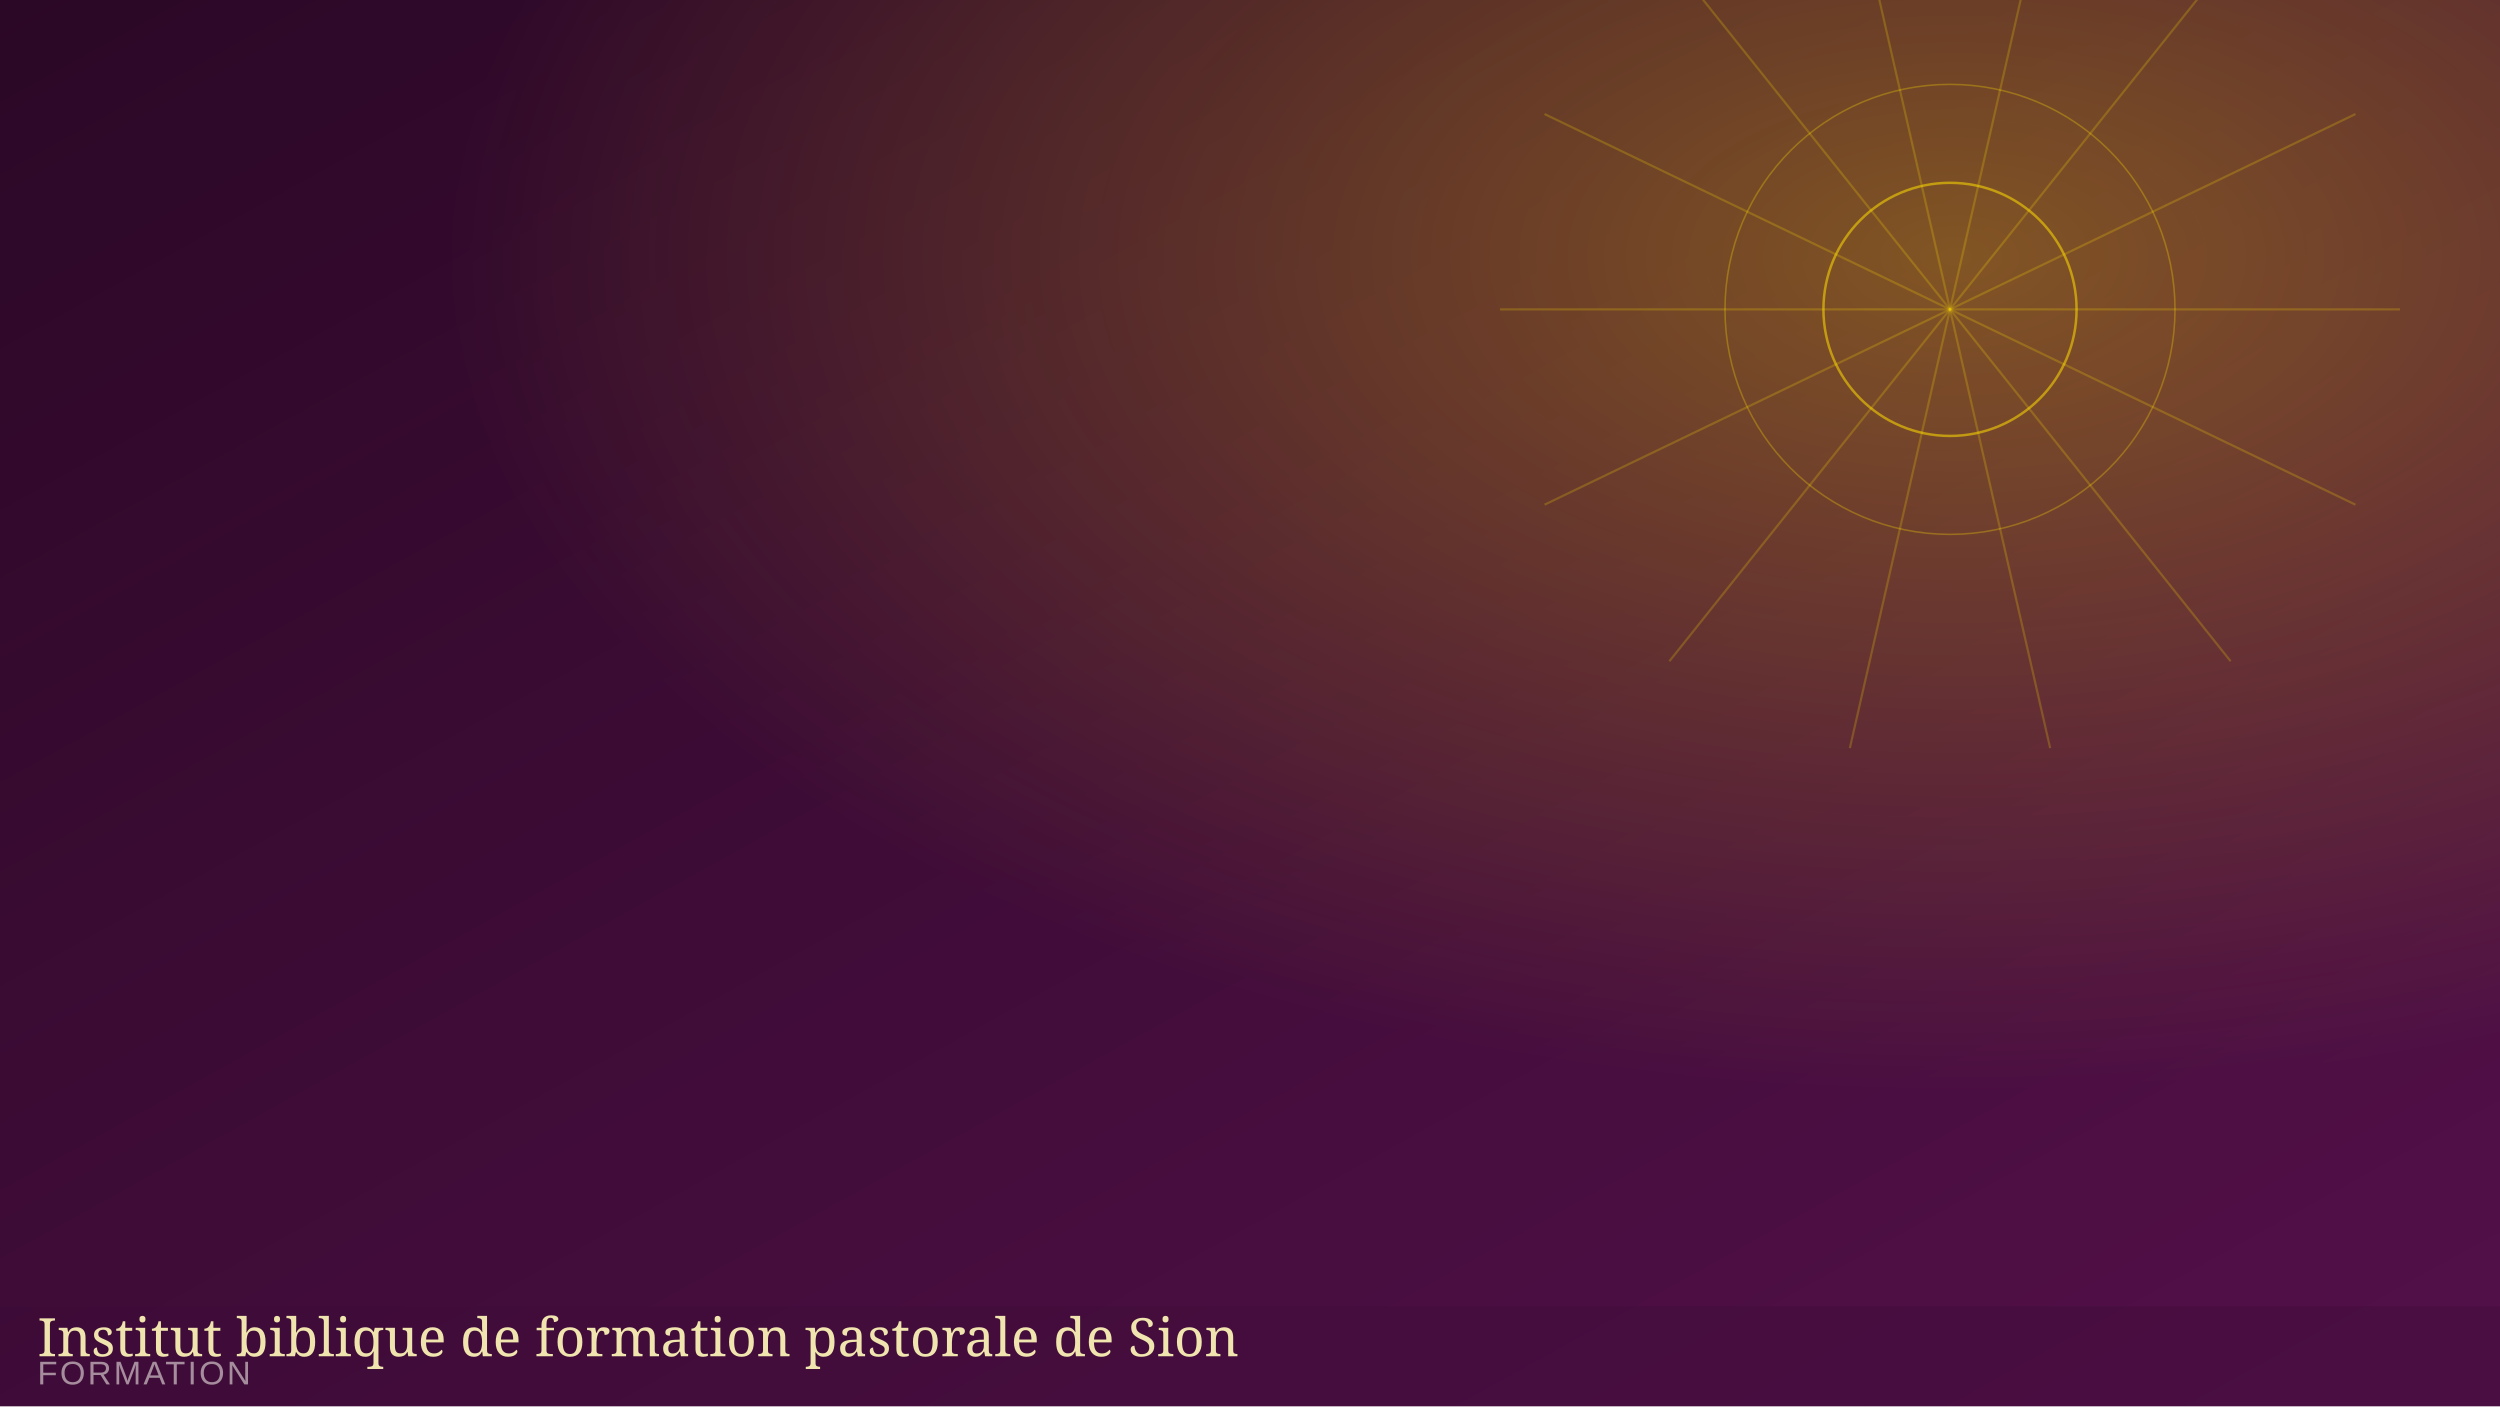
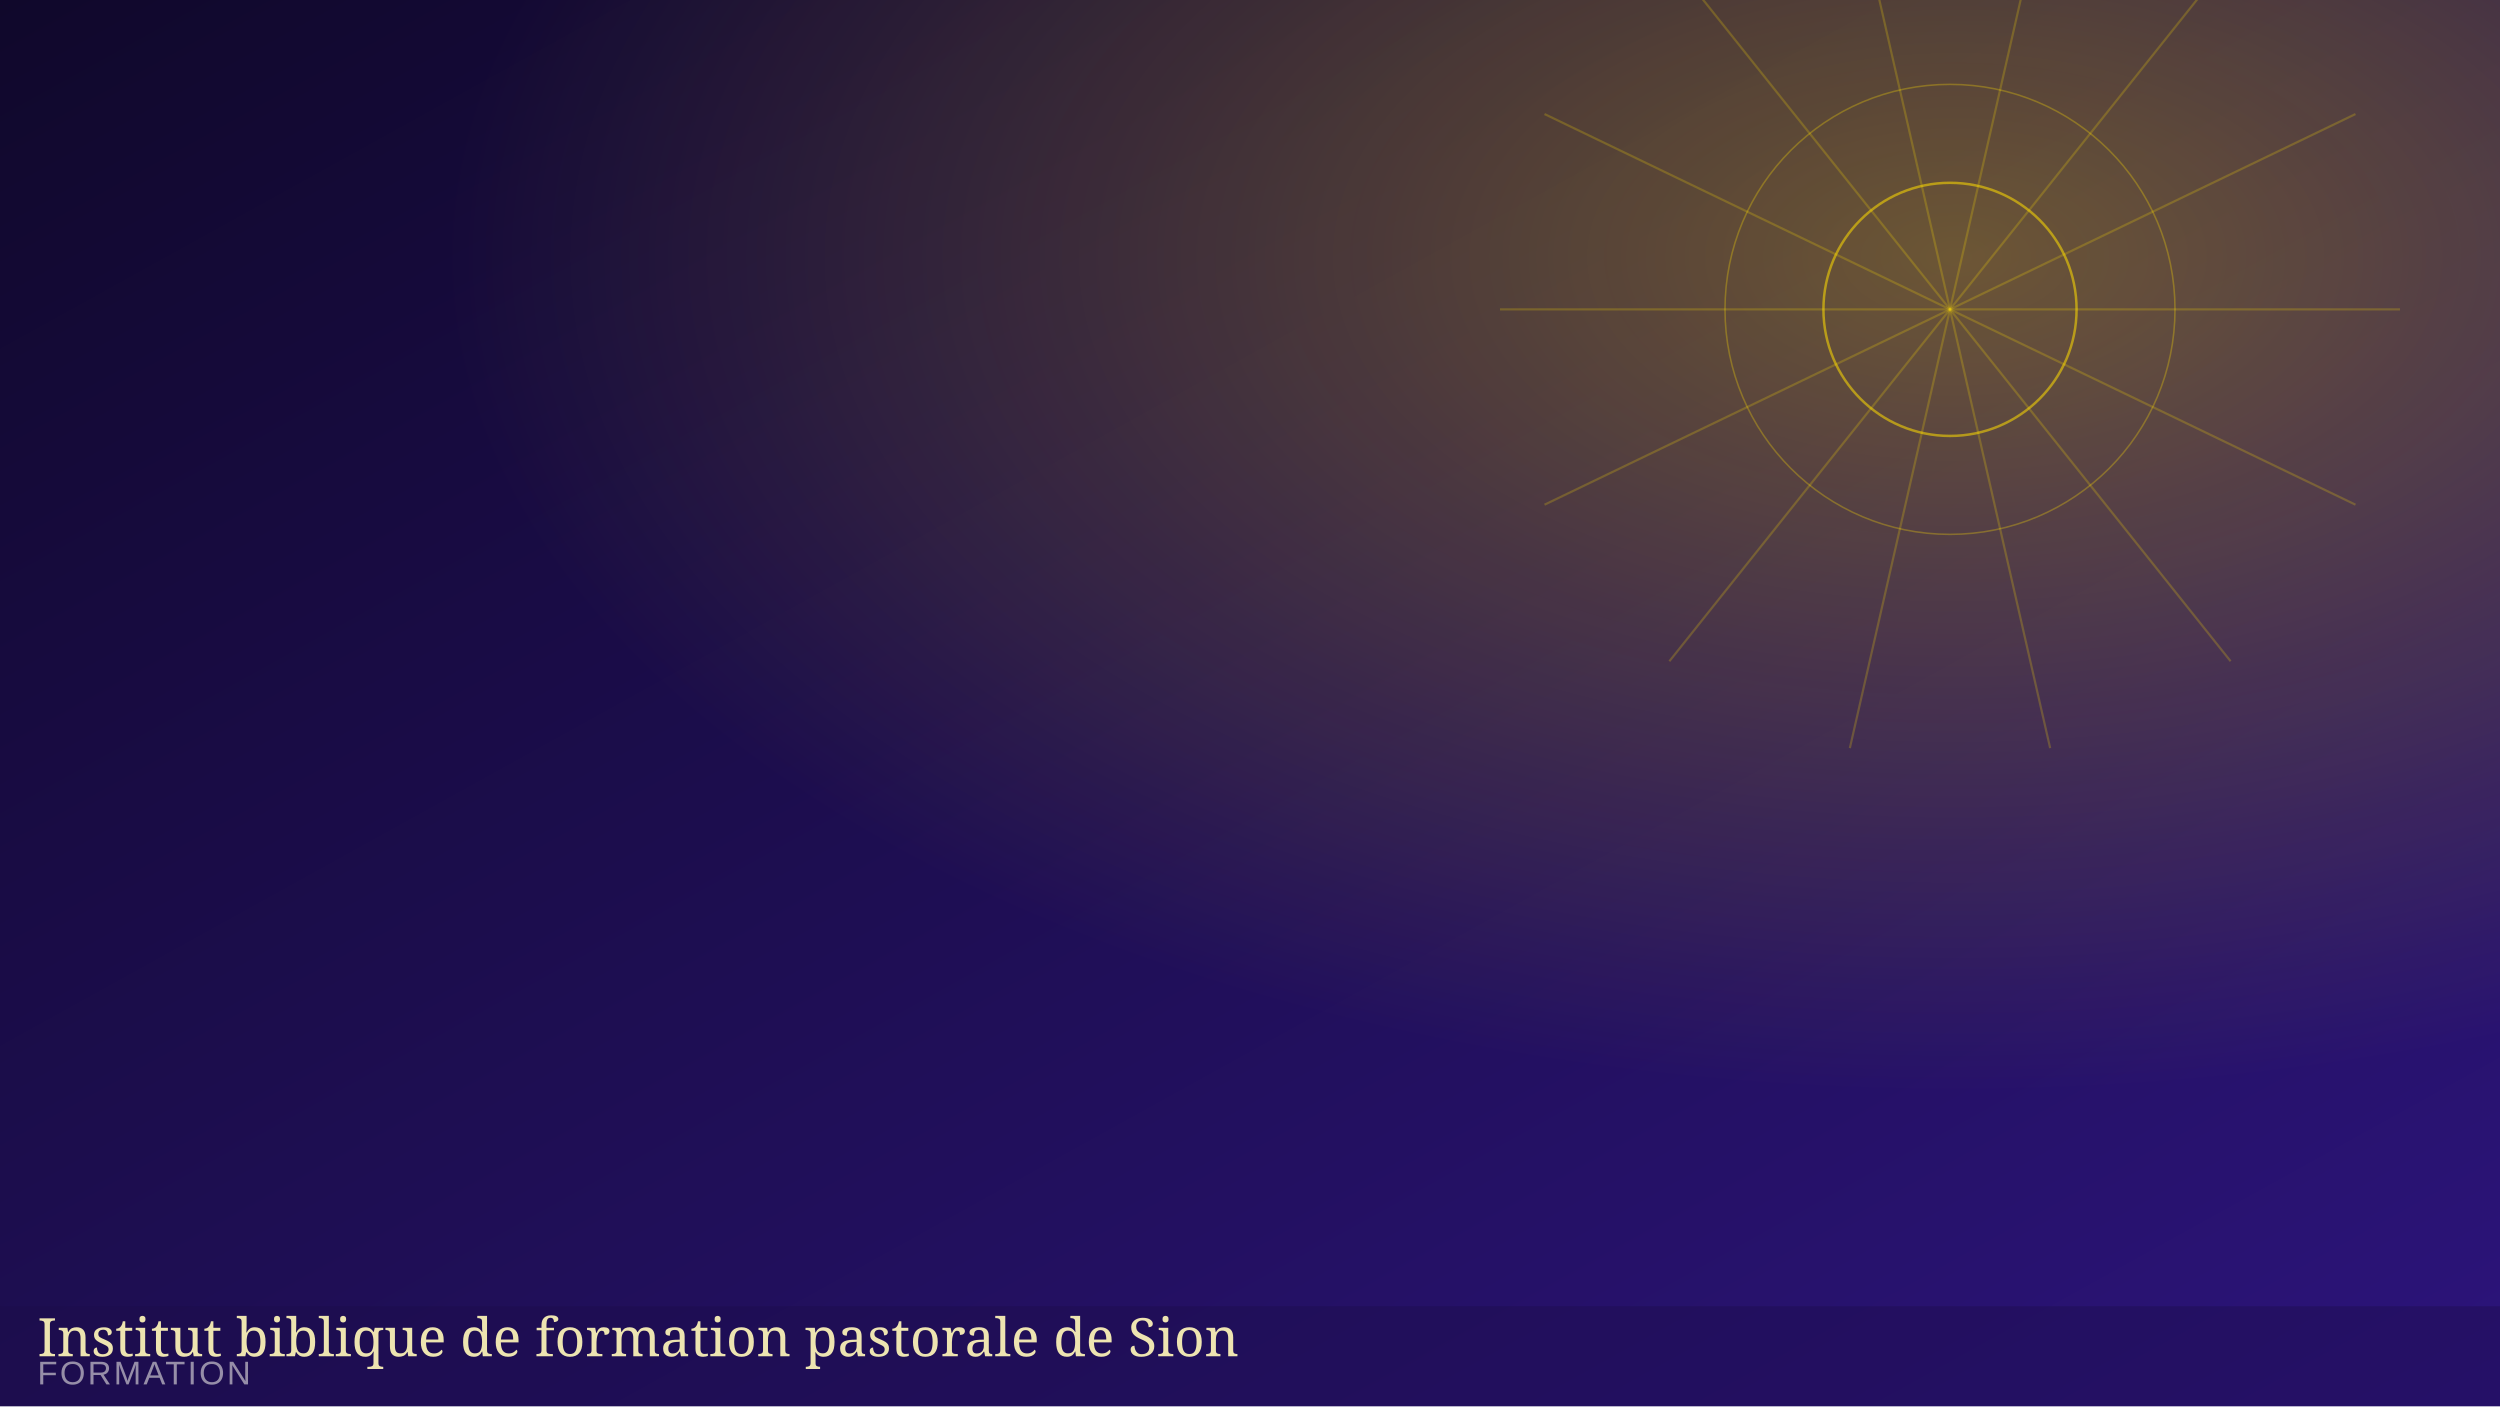
<svg xmlns="http://www.w3.org/2000/svg" viewBox="0 0 1600 900" width="1600" height="900" role="img" aria-label="Institut biblique de formation pastorale de Sion">
  <defs>
    <linearGradient id="g" x1="0%" y1="0%" x2="100%" y2="100%">
-       <stop offset="0%" stop-color="#2B0826" />
-       <stop offset="100%" stop-color="#54104A" />
+       <stop offset="0%" stop-color="#10082B" />
+       <stop offset="100%" stop-color="#2C147B" />
    </linearGradient>
    <radialGradient id="r" cx="78%" cy="18%" r="60%">
      <stop offset="0%" stop-color="#FFDD00" stop-opacity=".35" />
      <stop offset="100%" stop-color="#FFDD00" stop-opacity="0" />
    </radialGradient>
  </defs>
  <rect width="1600" height="900" fill="url(#g)" />
  <rect width="1600" height="900" fill="url(#r)" />
  <line x1="1248.0" y1="198.0" x2="1536.0" y2="198.0" stroke="#FFDD00" stroke-width="1.4" opacity="0.22" />
  <line x1="1248.0" y1="198.0" x2="1507.5" y2="323.0" stroke="#FFDD00" stroke-width="1.4" opacity="0.22" />
  <line x1="1248.0" y1="198.0" x2="1427.6" y2="423.2" stroke="#FFDD00" stroke-width="1.4" opacity="0.22" />
  <line x1="1248.0" y1="198.0" x2="1312.1" y2="478.8" stroke="#FFDD00" stroke-width="1.4" opacity="0.22" />
  <line x1="1248.0" y1="198.0" x2="1183.9" y2="478.8" stroke="#FFDD00" stroke-width="1.4" opacity="0.22" />
  <line x1="1248.0" y1="198.0" x2="1068.4" y2="423.2" stroke="#FFDD00" stroke-width="1.4" opacity="0.22" />
  <line x1="1248.0" y1="198.0" x2="988.5" y2="323.0" stroke="#FFDD00" stroke-width="1.4" opacity="0.22" />
  <line x1="1248.0" y1="198.0" x2="960.0" y2="198.0" stroke="#FFDD00" stroke-width="1.4" opacity="0.22" />
  <line x1="1248.0" y1="198.0" x2="988.5" y2="73.0" stroke="#FFDD00" stroke-width="1.4" opacity="0.22" />
  <line x1="1248.0" y1="198.0" x2="1068.4" y2="-27.2" stroke="#FFDD00" stroke-width="1.4" opacity="0.22" />
  <line x1="1248.0" y1="198.0" x2="1183.9" y2="-82.8" stroke="#FFDD00" stroke-width="1.4" opacity="0.22" />
  <line x1="1248.0" y1="198.0" x2="1312.1" y2="-82.8" stroke="#FFDD00" stroke-width="1.4" opacity="0.22" />
  <line x1="1248.0" y1="198.0" x2="1427.6" y2="-27.2" stroke="#FFDD00" stroke-width="1.4" opacity="0.22" />
  <line x1="1248.0" y1="198.0" x2="1507.5" y2="73.0" stroke="#FFDD00" stroke-width="1.4" opacity="0.22" />
  <circle cx="1248.0" cy="198.0" r="81.0" fill="none" stroke="#FFDD00" stroke-width="1.6" opacity=".55" />
  <circle cx="1248.0" cy="198.0" r="144.0" fill="none" stroke="#FFDD00" stroke-width="1" opacity=".3" />
-   <rect x="0" y="836" width="1600" height="64" fill="#3D0B37" opacity=".38" />
+   <rect x="0" y="836" width="1600" height="64" fill="#190B46" opacity=".38" />
  <text x="24" y="868" font-family="Georgia, serif" font-size="34" fill="#FFF6B8" opacity=".92">Institut biblique de formation pastorale de Sion</text>
  <text x="24" y="886" font-family="Arial, sans-serif" font-size="21" letter-spacing="1.5" fill="#FAF7F0" opacity=".55">FORMATION</text>
</svg>
